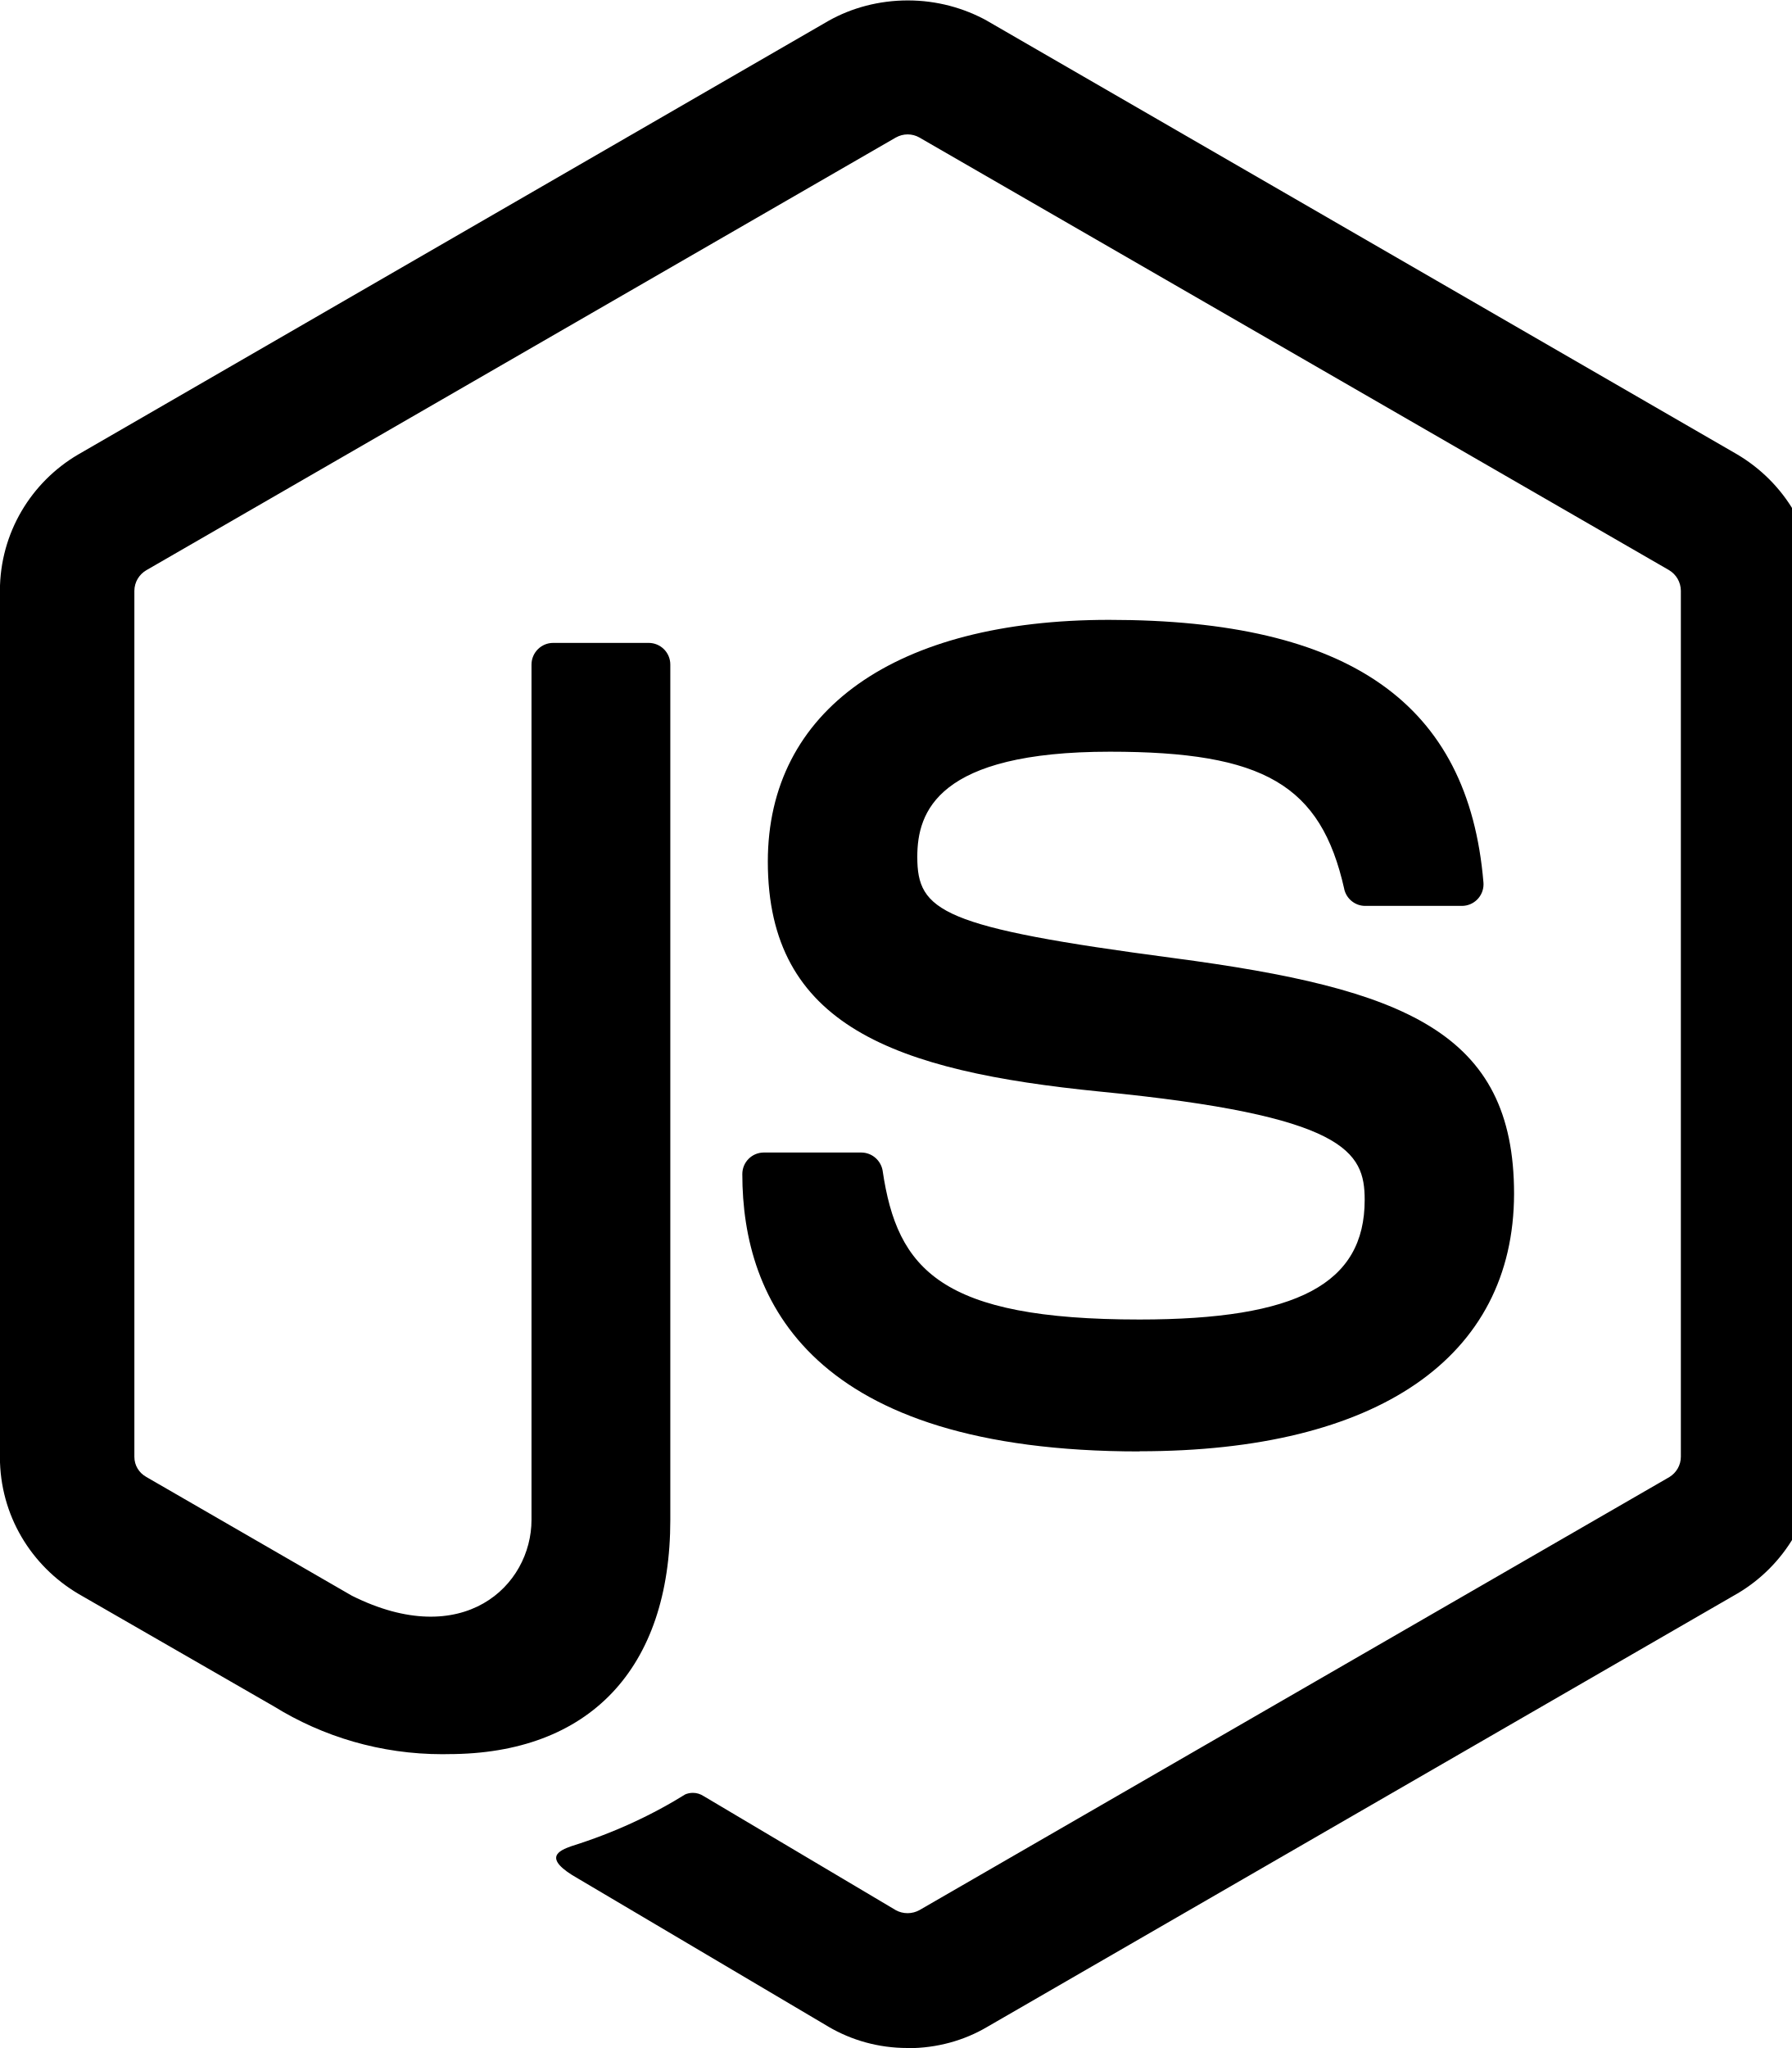
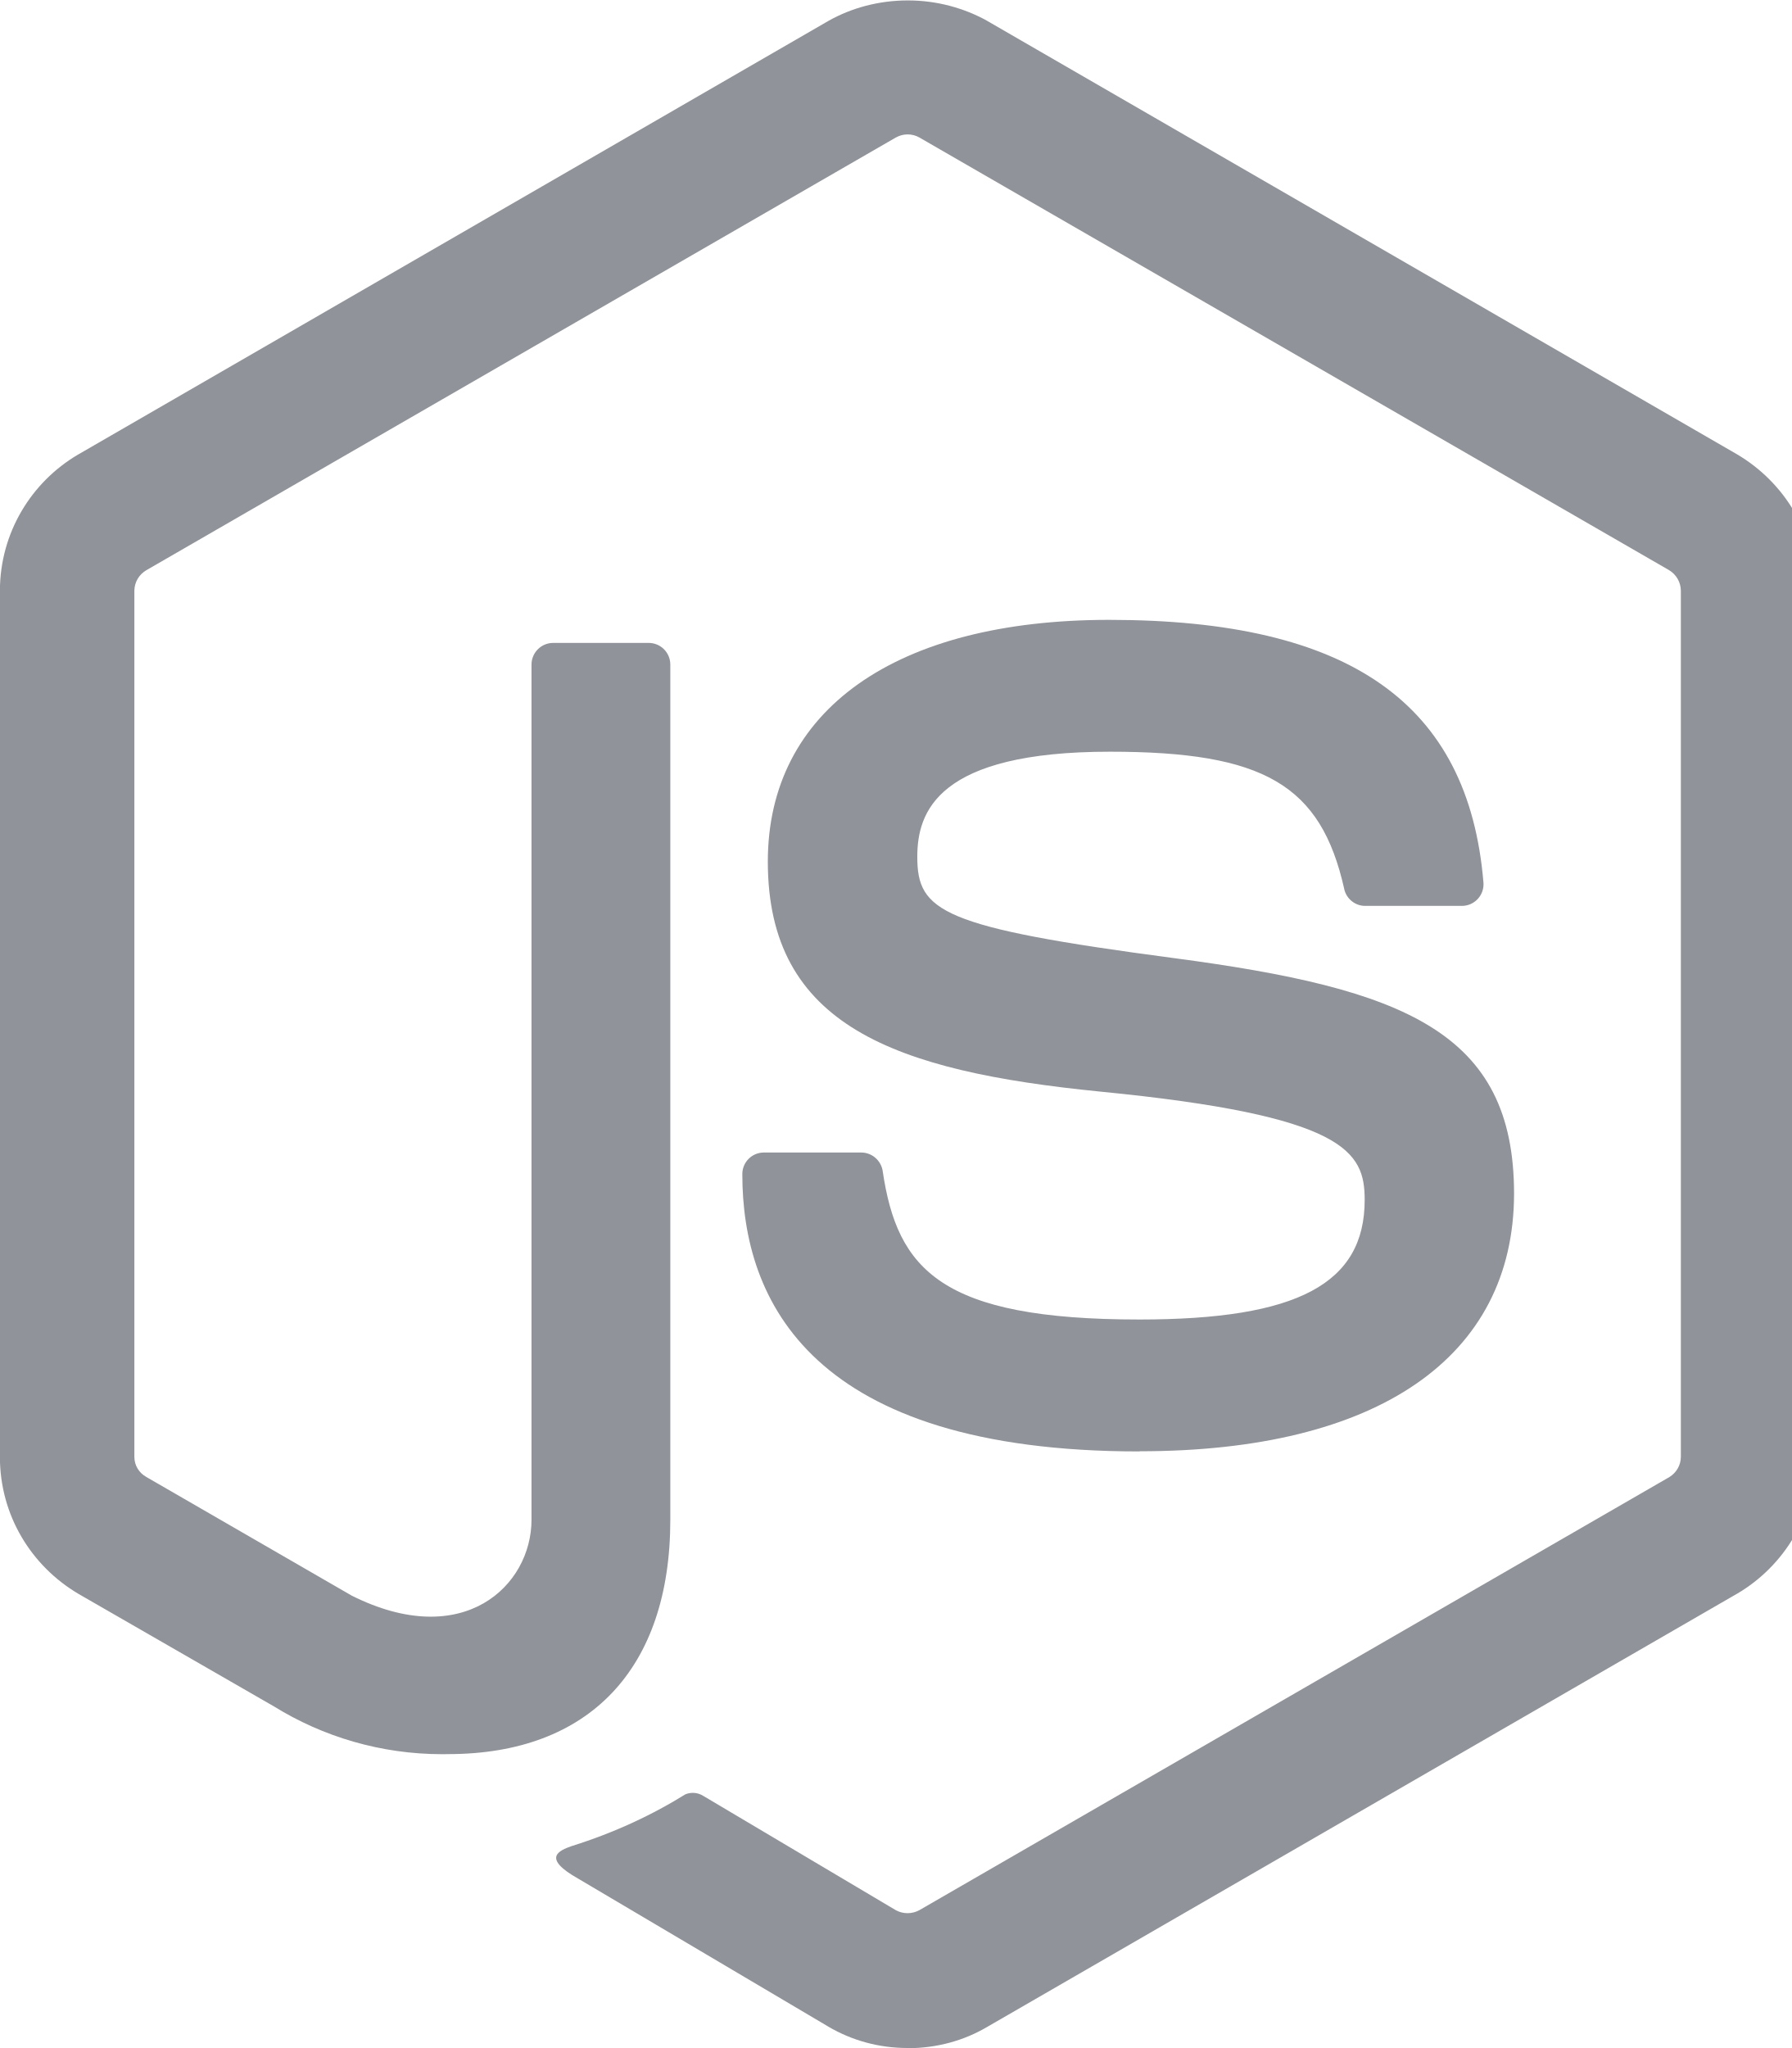
<svg xmlns="http://www.w3.org/2000/svg" viewBox="0 0 21 24">
-   <path d="m10.639 24c-.001 0-.002 0-.003 0-.339 0-.656-.091-.928-.251l.009.005-2.937-1.737c-.438-.246-.224-.332-.08-.383.506-.159.946-.365 1.352-.618l-.024.014c.028-.013.06-.02.094-.02.046 0 .089.014.125.038l-.001-.001 2.256 1.339c.039.021.086.034.136.034s.097-.013.138-.035l-.002.001 8.794-5.077c.081-.05.134-.138.134-.238 0-.001 0-.001 0-.002v-10.147c-.001-.101-.055-.19-.136-.239l-.001-.001-8.791-5.072c-.039-.022-.086-.035-.135-.035s-.096.013-.137.036l.001-.001-8.789 5.073c-.083.049-.138.138-.139.24v10.149c0 .101.055.188.137.234l.001.001 2.41 1.392c1.307.654 2.107-.116 2.107-.889v-10.022c0-.14.114-.254.254-.254h.003 1.115.001c.14 0 .254.113.254.254v10.022c0 1.745-.95 2.746-2.604 2.746-.02 0-.043.001-.066.001-.725 0-1.402-.205-1.976-.56l-2.29-1.318c-.556-.328-.922-.923-.922-1.605v-10.151c.001-.68.368-1.273.914-1.595l.009-.005 8.795-5.082c.267-.149.585-.236.924-.236s.658.088.934.241l-.01-.005 8.794 5.082c.555.327.921.92.923 1.6v10.15c-.001.681-.368 1.276-.915 1.6l-.009.005-8.792 5.078c-.264.155-.582.246-.922.246-.002 0-.005 0-.007 0z" />
-   <path d="m13.356 17.009c-3.848 0-4.655-1.766-4.655-3.249v-.001c0-.14.113-.253.253-.253h.002 1.137.001c.127 0 .232.093.252.214v.001c.171 1.158.683 1.742 3.01 1.742 1.853 0 2.64-.419 2.64-1.402 0-.567-.223-.987-3.102-1.269-2.406-.24-3.894-.77-3.894-2.695 0-1.774 1.496-2.833 4-2.833 2.818 0 4.212.978 4.388 3.076.001.007.001.015.001.022 0 .141-.114.254-.254.254h-1.133c-.12 0-.221-.085-.246-.198v-.002c-.274-1.218-.94-1.607-2.746-1.607-2.023 0-2.258.705-2.258 1.232 0 .64.278.826 3.009 1.187 2.702.358 3.986.863 3.986 2.762-.004 1.919-1.601 3.017-4.388 3.017z" />
+   <path style="fill: #909399;" d="m10.639 24c-.001 0-.002 0-.003 0-.339 0-.656-.091-.928-.251l.009.005-2.937-1.737c-.438-.246-.224-.332-.08-.383.506-.159.946-.365 1.352-.618l-.024.014c.028-.013.06-.02.094-.02.046 0 .089.014.125.038l-.001-.001 2.256 1.339c.039.021.086.034.136.034s.097-.013.138-.035l-.002.001 8.794-5.077c.081-.05.134-.138.134-.238 0-.001 0-.001 0-.002v-10.147c-.001-.101-.055-.19-.136-.239l-.001-.001-8.791-5.072c-.039-.022-.086-.035-.135-.035s-.096.013-.137.036l.001-.001-8.789 5.073c-.083.049-.138.138-.139.24v10.149c0 .101.055.188.137.234l.001.001 2.41 1.392c1.307.654 2.107-.116 2.107-.889v-10.022c0-.14.114-.254.254-.254h.003 1.115.001c.14 0 .254.113.254.254v10.022c0 1.745-.95 2.746-2.604 2.746-.02 0-.043.001-.066.001-.725 0-1.402-.205-1.976-.56l-2.29-1.318c-.556-.328-.922-.923-.922-1.605v-10.151c.001-.68.368-1.273.914-1.595l.009-.005 8.795-5.082c.267-.149.585-.236.924-.236s.658.088.934.241l-.01-.005 8.794 5.082c.555.327.921.92.923 1.6v10.15c-.001.681-.368 1.276-.915 1.6l-.009.005-8.792 5.078c-.264.155-.582.246-.922.246-.002 0-.005 0-.007 0z" />
+   <path style="fill: #909399;" d="m13.356 17.009c-3.848 0-4.655-1.766-4.655-3.249v-.001c0-.14.113-.253.253-.253h.002 1.137.001c.127 0 .232.093.252.214v.001c.171 1.158.683 1.742 3.01 1.742 1.853 0 2.64-.419 2.64-1.402 0-.567-.223-.987-3.102-1.269-2.406-.24-3.894-.77-3.894-2.695 0-1.774 1.496-2.833 4-2.833 2.818 0 4.212.978 4.388 3.076.001.007.001.015.001.022 0 .141-.114.254-.254.254h-1.133c-.12 0-.221-.085-.246-.198v-.002c-.274-1.218-.94-1.607-2.746-1.607-2.023 0-2.258.705-2.258 1.232 0 .64.278.826 3.009 1.187 2.702.358 3.986.863 3.986 2.762-.004 1.919-1.601 3.017-4.388 3.017z" />
</svg>
